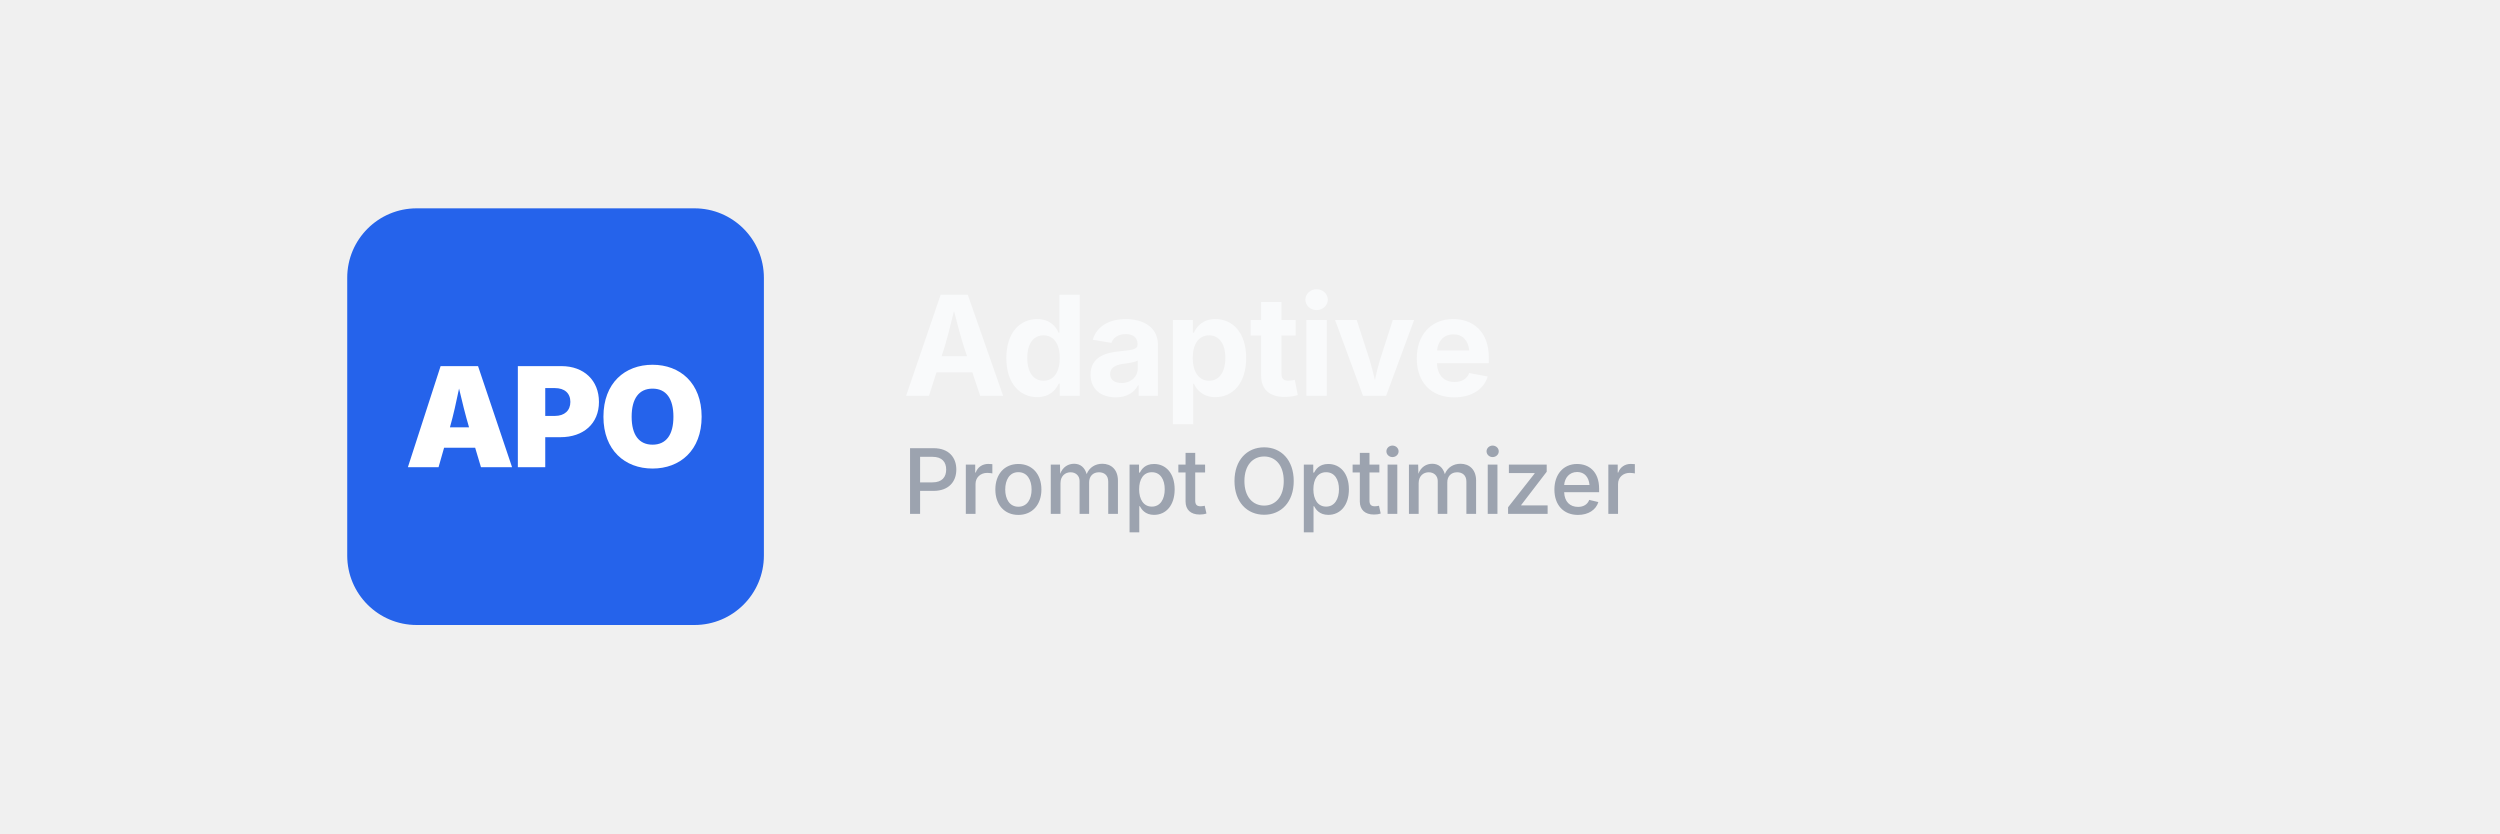
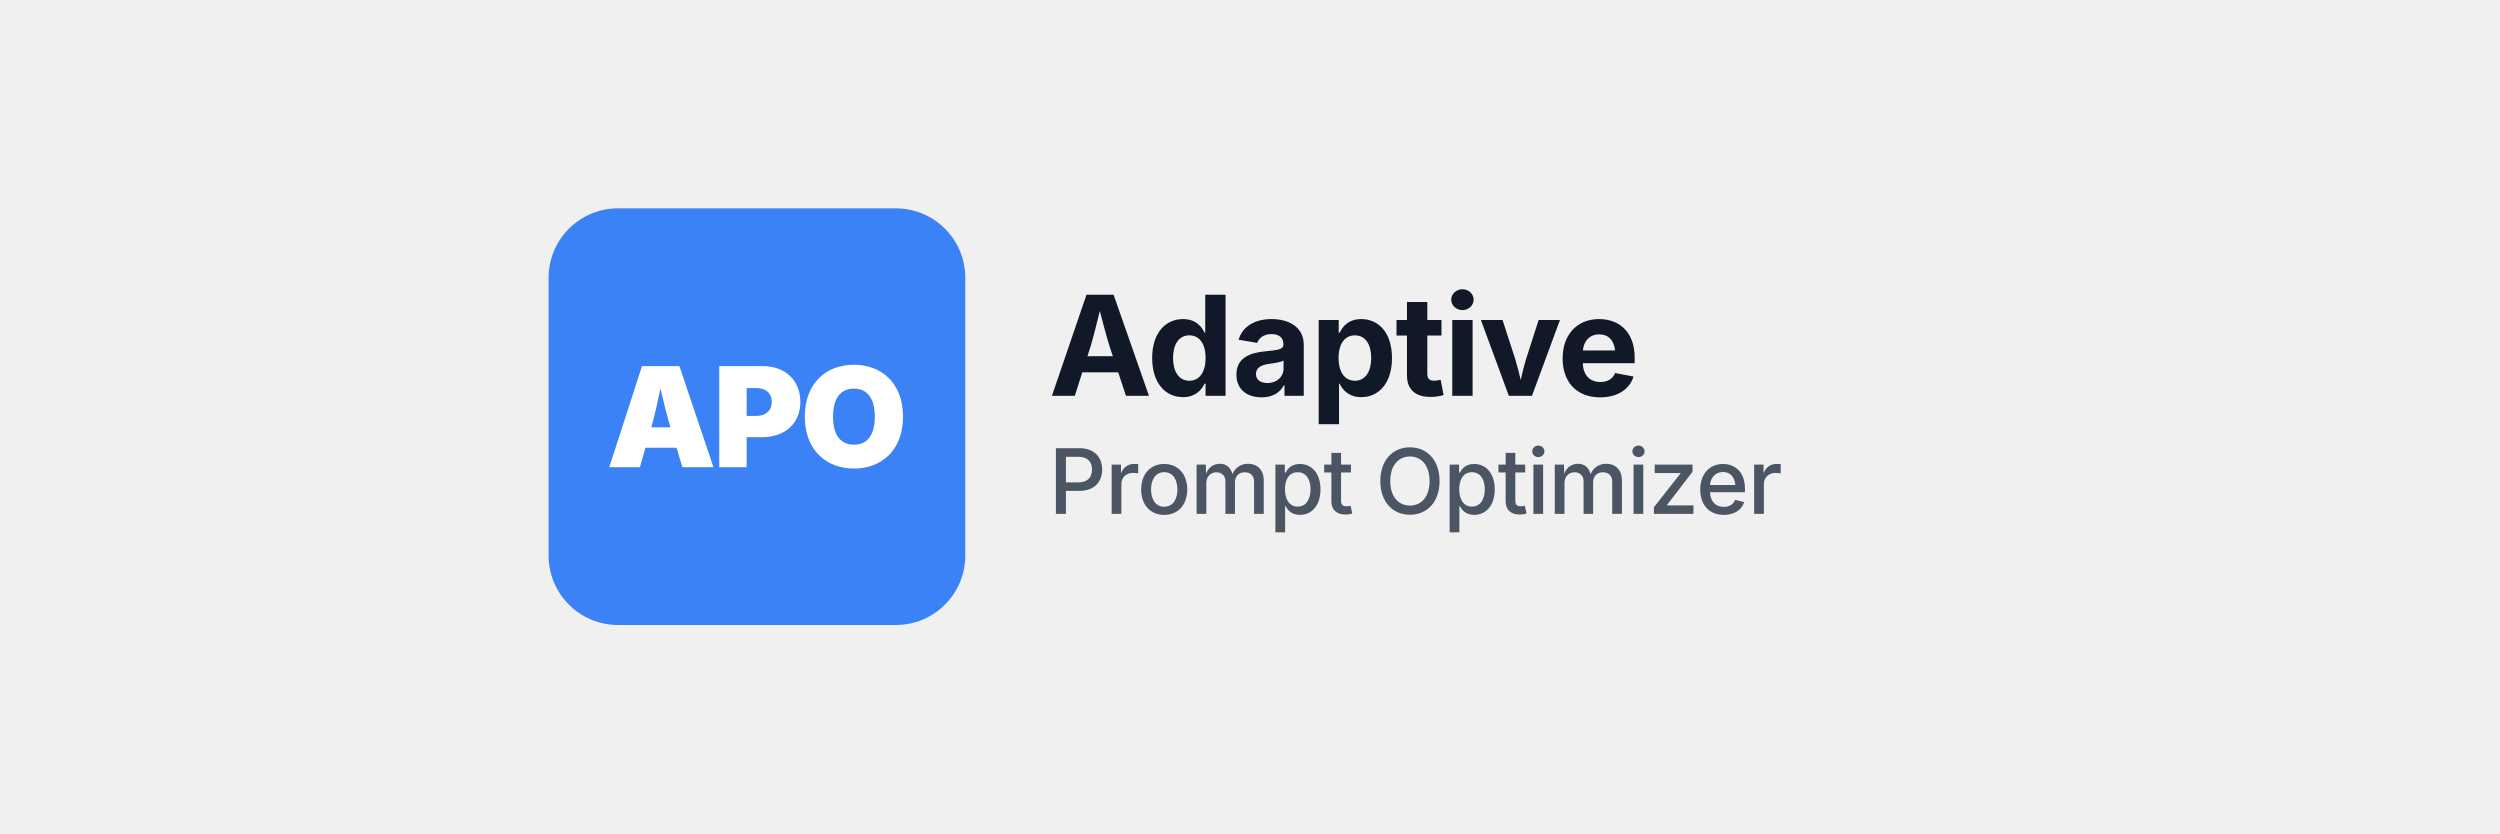
<svg xmlns="http://www.w3.org/2000/svg" width="720" height="240" viewBox="0 0 720 240">
  <rect width="720" height="240" fill="none" />
  <g transform="translate(360,120)" text-rendering="geometricPrecision">
-     <rect x="-260" y="-60" width="120" height="120" rx="20" fill="#2563EB" />
-     <text x="-200" y="0" text-anchor="middle" dominant-baseline="central" font-family="Inter, system-ui, -apple-system, 'Segoe UI', Roboto, Helvetica, Arial, sans-serif" font-weight="900" font-size="40" letter-spacing="-1.1" fill="#FFFFFF">APO</text>
-     <g transform="translate(-100,2)">
-       <text x="0" y="-8" font-family="Inter, system-ui, -apple-system, 'Segoe UI', Roboto, Helvetica, Arial, sans-serif" font-weight="700" font-size="40" letter-spacing="-0.7" fill="#F9FAFB">Adaptive</text>
-       <text x="0" y="26" font-family="Inter, system-ui, -apple-system, 'Segoe UI', Roboto, Helvetica, Arial, sans-serif" font-weight="500" font-size="26" letter-spacing="-0.4" fill="#9CA3AF">Prompt Optimizer</text>
+     <rect x="-202" y="-60" width="120" height="120" rx="20" fill="#3B82F6" />
+     <text x="-142" y="0" text-anchor="middle" dominant-baseline="central" font-family="Inter, system-ui, -apple-system, 'Segoe UI', Roboto, Helvetica, Arial, sans-serif" font-weight="900" font-size="40" letter-spacing="-1.1" fill="#FFFFFF">APO</text>
+     <g transform="translate(-58,2)">
+       <text x="0" y="-8" font-family="Inter, system-ui, -apple-system, 'Segoe UI', Roboto, Helvetica, Arial, sans-serif" font-weight="700" font-size="40" letter-spacing="-0.7" fill="#111827" lengthAdjust="spacing" textLength="260">Adaptive</text>
+       <text x="0" y="26" font-family="Inter, system-ui, -apple-system, 'Segoe UI', Roboto, Helvetica, Arial, sans-serif" font-weight="500" font-size="26" letter-spacing="-0.4" fill="#4B5563" lengthAdjust="spacing" textLength="260">Prompt Optimizer</text>
    </g>
  </g>
</svg>
